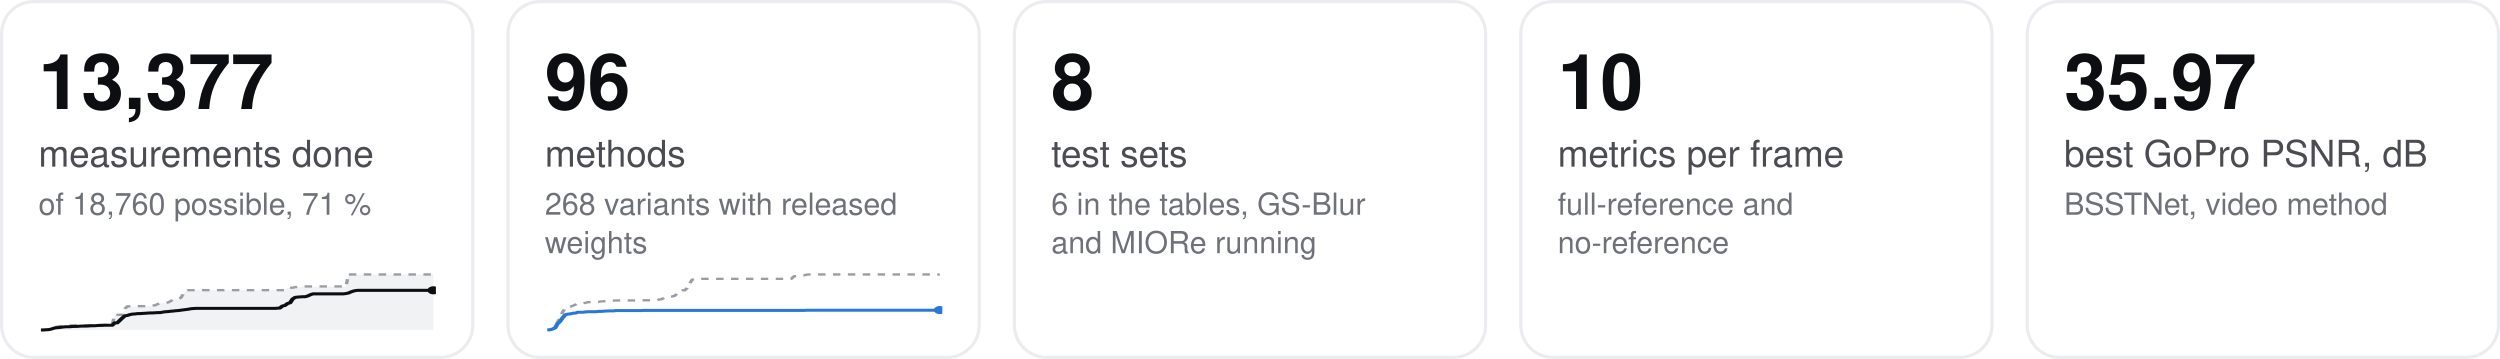
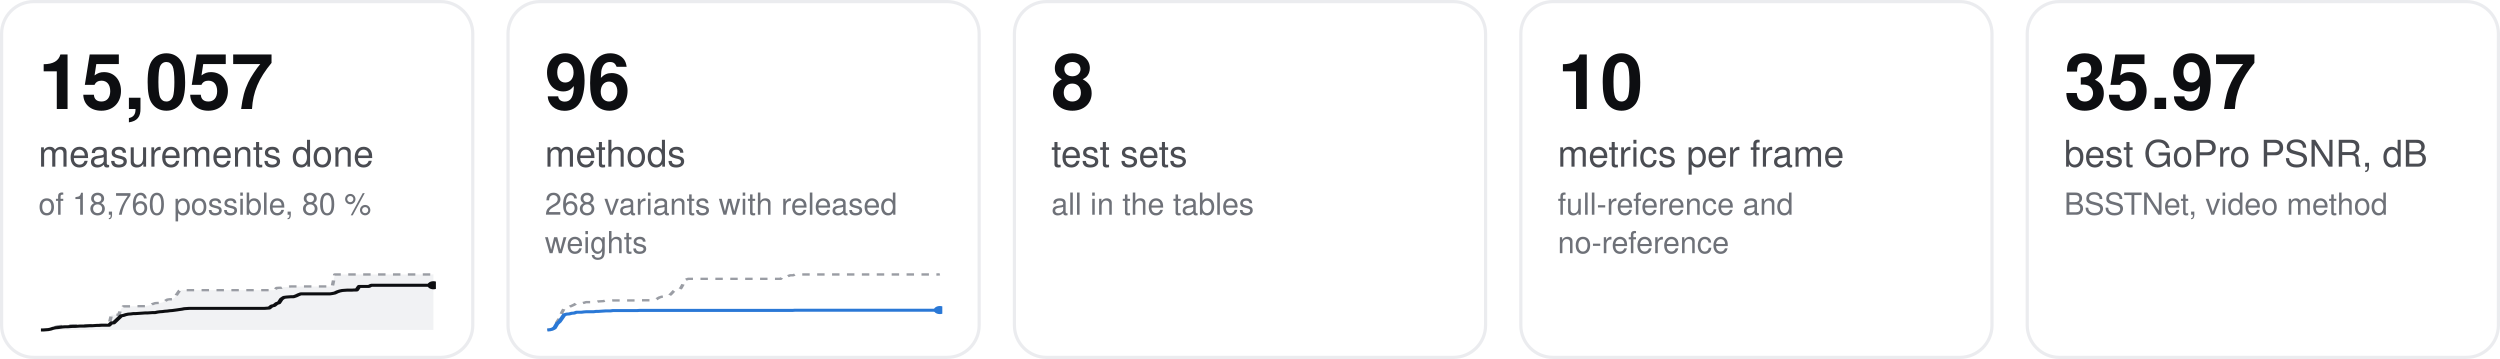
- <svg xmlns="http://www.w3.org/2000/svg" viewBox="0 0 780 112" role="img" aria-label="13,377 of 18,760 measurements done; 96 methods, 268 variants" font-family="Geologica, -apple-system, 'Segoe UI', Helvetica, Arial, sans-serif">
+ <svg xmlns="http://www.w3.org/2000/svg" viewBox="0 0 780 112" role="img" aria-label="15,057 of 18,760 measurements done; 96 methods, 268 variants" font-family="Geologica, -apple-system, 'Segoe UI', Helvetica, Arial, sans-serif">
  <g transform="translate(0 0)">
    <rect x=".5" y=".5" width="147" height="111" rx="10" fill="none" style="stroke:#ebecef" />
-     <text x="12" y="34" font-size="24" font-weight="600" style="fill:#0d0e11">13,377</text>
+     <text x="12" y="34" font-size="24" font-weight="600" style="fill:#0d0e11">15,057</text>
    <text x="12" y="52" font-size="11.5" style="fill:#4a4c52">measurements done</text>
-     <text x="12" y="67" font-size="9.5" style="fill:#6e7178">of 18,760 possible, 71 %</text>
+     <text x="12" y="67" font-size="9.5" style="fill:#6e7178">of 18,760 possible, 80 %</text>
    <g transform="translate(12 84)">
      <svg width="124" height="20" viewBox="0 0 160 38" preserveAspectRatio="none" aria-hidden="true">
-         <polygon points="1.0,36.0 1.0,36.0 2.0,36.0 3.0,35.9 4.1,35.8 5.1,35.2 6.1,34.8 7.1,34.2 8.2,33.8 9.2,33.7 10.2,33.7 11.2,33.6 12.3,33.4 13.3,33.3 14.3,33.3 15.3,33.3 16.4,33.2 17.4,33.2 18.4,33.2 19.4,33.2 20.4,33.2 21.5,33.2 22.5,33.1 23.5,33.1 24.5,33.1 25.6,33.0 26.6,33.0 27.6,33.0 28.6,33.0 29.7,33.0 30.7,27.0 31.7,27.0 32.7,27.0 33.7,27.0 34.8,23.4 35.8,22.0 36.8,22.0 37.8,22.0 38.9,22.0 39.9,21.9 40.9,21.9 41.9,21.9 43.0,21.9 44.0,21.9 45.0,21.9 46.0,21.6 47.1,21.3 48.1,20.6 49.1,20.1 50.1,20.0 51.1,20.0 52.2,19.7 53.2,18.9 54.2,18.0 55.2,17.8 56.3,17.8 57.3,17.0 58.3,14.7 59.3,12.8 60.4,12.4 61.4,12.4 62.4,12.4 63.4,12.4 64.5,12.4 65.5,12.4 66.5,12.4 67.5,12.4 68.5,12.4 69.6,12.4 70.6,12.4 71.6,12.4 72.6,12.4 73.7,12.4 74.7,12.4 75.7,12.4 76.7,12.4 77.8,12.4 78.8,12.4 79.8,12.4 80.8,12.4 81.8,12.4 82.9,12.4 83.9,12.4 84.9,12.4 85.9,12.4 87.0,12.4 88.0,12.4 89.0,12.4 90.0,12.4 91.1,12.4 92.1,12.4 93.1,12.4 94.1,12.4 95.2,12.4 96.2,12.4 97.2,12.4 98.2,12.4 99.2,12.4 100.3,11.1 101.3,11.0 102.3,11.0 103.3,10.6 104.4,10.6 105.4,10.3 106.4,10.2 107.4,10.2 108.5,10.2 109.5,10.2 110.5,10.2 111.5,10.2 112.5,10.2 113.6,10.2 114.6,10.2 115.6,10.2 116.6,10.2 117.7,10.2 118.7,10.2 119.7,10.2 120.7,10.2 121.8,10.2 122.8,10.2 123.8,10.2 124.8,3.1 125.9,3.1 126.9,3.1 127.9,3.1 128.9,3.1 129.9,3.1 131.0,3.1 132.0,3.1 133.0,3.1 134.0,3.1 135.1,3.1 136.1,3.1 137.1,3.1 138.1,3.1 139.2,3.1 140.2,3.1 141.2,3.1 142.2,3.1 143.3,3.1 144.3,3.1 145.3,3.1 146.3,3.1 147.3,3.1 148.4,3.1 149.4,3.1 150.4,3.1 151.4,3.1 152.5,3.1 153.5,3.1 154.5,3.1 155.5,3.1 156.6,3.1 157.6,3.1 158.6,3.1 159.0,3.0 159.0,36.0" style="fill:#f1f2f4" />
-         <polyline points="1.0,36.0 2.0,36.0 3.0,35.9 4.1,35.8 5.1,35.2 6.1,34.8 7.1,34.2 8.2,33.8 9.2,33.7 10.2,33.7 11.2,33.6 12.3,33.4 13.3,33.3 14.3,33.3 15.3,33.3 16.4,33.2 17.4,33.2 18.4,33.2 19.4,33.2 20.4,33.2 21.5,33.2 22.5,33.1 23.5,33.1 24.5,33.1 25.6,33.0 26.6,33.0 27.6,33.0 28.6,33.0 29.7,33.0 30.7,27.0 31.7,27.0 32.7,27.0 33.7,27.0 34.8,23.4 35.8,22.0 36.8,22.0 37.8,22.0 38.9,22.0 39.9,21.9 40.9,21.9 41.9,21.9 43.0,21.9 44.0,21.9 45.0,21.9 46.0,21.6 47.1,21.3 48.1,20.6 49.1,20.1 50.1,20.0 51.1,20.0 52.2,19.7 53.2,18.9 54.2,18.0 55.2,17.8 56.3,17.8 57.3,17.0 58.3,14.7 59.3,12.8 60.4,12.4 61.4,12.4 62.4,12.4 63.4,12.4 64.5,12.4 65.5,12.4 66.5,12.4 67.5,12.4 68.5,12.4 69.6,12.4 70.6,12.4 71.6,12.4 72.6,12.4 73.7,12.4 74.7,12.4 75.7,12.4 76.7,12.4 77.8,12.4 78.8,12.4 79.8,12.4 80.8,12.4 81.8,12.4 82.9,12.4 83.9,12.4 84.9,12.4 85.9,12.4 87.0,12.4 88.0,12.4 89.0,12.4 90.0,12.4 91.1,12.4 92.1,12.4 93.1,12.4 94.1,12.4 95.2,12.4 96.2,12.4 97.2,12.4 98.2,12.4 99.2,12.4 100.3,11.1 101.3,11.0 102.3,11.0 103.3,10.6 104.4,10.6 105.4,10.3 106.4,10.2 107.4,10.2 108.5,10.2 109.5,10.2 110.5,10.2 111.5,10.2 112.5,10.2 113.6,10.2 114.6,10.2 115.6,10.2 116.6,10.2 117.7,10.2 118.7,10.2 119.7,10.2 120.7,10.2 121.8,10.2 122.8,10.2 123.8,10.2 124.8,3.1 125.9,3.1 126.9,3.1 127.9,3.1 128.9,3.1 129.9,3.1 131.0,3.1 132.0,3.1 133.0,3.1 134.0,3.1 135.1,3.1 136.1,3.1 137.1,3.1 138.1,3.1 139.2,3.1 140.2,3.1 141.2,3.1 142.2,3.1 143.3,3.1 144.3,3.1 145.3,3.1 146.3,3.1 147.3,3.1 148.4,3.1 149.4,3.1 150.4,3.1 151.4,3.1 152.5,3.1 153.5,3.1 154.5,3.1 155.5,3.1 156.6,3.1 157.6,3.1 158.6,3.1 159.0,3.0" fill="none" style="stroke:#9a9da4" stroke-width="1.4" stroke-linejoin="round" stroke-dasharray="3 3" />
-         <polyline points="1.0,36.0 2.0,36.0 3.0,35.9 4.1,35.8 5.1,35.5 6.1,35.0 7.1,34.7 8.2,34.6 9.2,34.4 10.2,34.2 11.2,34.1 12.3,34.1 13.3,34.0 14.3,33.9 15.3,33.9 16.4,33.8 17.4,33.7 18.4,33.7 19.4,33.7 20.4,33.6 21.5,33.5 22.5,33.5 23.5,33.4 24.5,33.3 25.6,33.3 26.6,33.2 27.6,33.2 28.6,33.2 29.7,33.2 30.7,31.8 31.7,31.8 32.7,30.4 33.7,29.0 34.8,27.6 35.8,27.4 36.8,26.9 37.8,26.6 38.9,26.5 39.9,26.3 40.9,26.3 41.9,26.2 43.0,26.1 44.0,26.0 45.0,25.9 46.0,25.9 47.1,25.8 48.1,25.7 49.1,25.7 50.1,25.4 51.1,25.2 52.2,25.1 53.2,24.9 54.2,24.8 55.2,24.6 56.3,24.5 57.3,24.3 58.3,24.1 59.3,23.9 60.4,23.7 61.4,23.4 62.4,23.3 63.4,23.2 64.5,23.2 65.5,23.2 66.5,23.2 67.5,23.2 68.5,23.2 69.6,23.2 70.6,23.2 71.6,23.2 72.6,23.2 73.7,23.2 74.7,23.2 75.7,23.2 76.7,23.2 77.8,23.2 78.8,23.2 79.8,23.2 80.8,23.2 81.8,23.2 82.9,23.2 83.9,23.2 84.9,23.2 85.9,23.2 87.0,23.2 88.0,23.2 89.0,23.2 90.0,23.2 91.1,23.2 92.1,23.2 93.1,23.2 94.1,23.2 95.2,23.2 96.2,23.1 97.2,23.0 98.2,21.8 99.2,21.5 100.3,20.3 101.3,19.9 102.3,17.7 103.3,16.7 104.4,16.5 105.4,16.4 106.4,16.3 107.4,16.3 108.5,15.8 109.5,15.1 110.5,14.6 111.5,14.6 112.5,14.6 113.6,14.6 114.6,14.6 115.6,14.6 116.6,14.6 117.7,14.6 118.7,14.6 119.7,14.6 120.7,14.6 121.8,14.6 122.8,14.6 123.8,14.4 124.8,14.1 125.9,13.4 126.9,12.9 127.9,12.6 128.9,12.5 129.9,12.5 131.0,12.5 132.0,12.5 133.0,12.5 134.0,12.5 135.1,12.5 136.1,12.5 137.1,12.5 138.1,12.5 139.2,12.5 140.2,12.5 141.2,12.5 142.2,12.5 143.3,12.5 144.3,12.5 145.3,12.5 146.3,12.5 147.3,12.5 148.4,12.5 149.4,12.5 150.4,12.5 151.4,12.5 152.5,12.5 153.5,12.5 154.5,12.5 155.5,12.5 156.6,12.5 157.6,12.5 158.6,12.5 159.0,12.5" fill="none" style="stroke:#0d0e11" stroke-width="1.8" stroke-linejoin="round" />
-         <circle cx="159.0" cy="12.5" r="2.4" style="fill:#0d0e11" />
+         <polygon points="1.0,36.0 1.0,36.0 2.0,36.0 3.0,35.9 3.9,35.8 4.9,35.2 5.9,34.8 6.9,34.2 7.8,33.8 8.8,33.7 9.8,33.7 10.8,33.6 11.8,33.4 12.7,33.3 13.7,33.3 14.7,33.3 15.7,33.2 16.6,33.2 17.6,33.2 18.6,33.2 19.6,33.2 20.6,33.2 21.5,33.1 22.5,33.1 23.5,33.1 24.5,33.0 25.4,33.0 26.4,33.0 27.4,33.0 28.4,33.0 29.4,27.0 30.3,27.0 31.3,27.0 32.3,27.0 33.3,23.4 34.2,22.0 35.2,22.0 36.2,22.0 37.2,22.0 38.2,21.9 39.1,21.9 40.1,21.9 41.1,21.9 42.1,21.9 43.0,21.9 44.0,21.6 45.0,21.3 46.0,20.6 47.0,20.1 47.9,20.0 48.9,20.0 49.9,19.7 50.9,18.9 51.9,18.0 52.8,17.8 53.8,17.8 54.8,17.0 55.8,14.7 56.7,12.8 57.7,12.4 58.7,12.4 59.7,12.4 60.7,12.4 61.6,12.4 62.6,12.4 63.6,12.4 64.6,12.4 65.5,12.4 66.5,12.4 67.5,12.4 68.5,12.4 69.5,12.4 70.4,12.4 71.4,12.4 72.4,12.4 73.4,12.4 74.3,12.4 75.3,12.4 76.3,12.4 77.3,12.4 78.3,12.4 79.2,12.4 80.2,12.4 81.2,12.4 82.2,12.4 83.1,12.4 84.1,12.4 85.1,12.4 86.1,12.4 87.1,12.4 88.0,12.4 89.0,12.4 90.0,12.4 91.0,12.4 91.9,12.4 92.9,12.4 93.9,12.4 94.9,12.4 95.9,11.1 96.8,11.0 97.8,11.0 98.8,10.6 99.8,10.6 100.7,10.3 101.7,10.2 102.7,10.2 103.7,10.2 104.7,10.2 105.6,10.2 106.6,10.2 107.6,10.2 108.6,10.2 109.5,10.2 110.5,10.2 111.5,10.2 112.5,10.2 113.5,10.2 114.4,10.2 115.4,10.2 116.4,10.2 117.4,10.2 118.3,10.2 119.3,3.1 120.3,3.1 121.3,3.1 122.3,3.1 123.2,3.1 124.2,3.1 125.2,3.1 126.2,3.1 127.1,3.1 128.1,3.1 129.1,3.1 130.1,3.1 131.1,3.1 132.0,3.1 133.0,3.1 134.0,3.1 135.0,3.1 136.0,3.1 136.9,3.1 137.9,3.1 138.9,3.1 139.9,3.1 140.8,3.1 141.8,3.1 142.8,3.1 143.8,3.1 144.8,3.1 145.7,3.1 146.7,3.1 147.7,3.1 148.7,3.1 149.6,3.1 150.6,3.1 151.6,3.1 152.6,3.1 153.6,3.1 154.5,3.1 155.5,3.1 156.5,3.1 157.5,3.1 158.4,3.1 159.0,3.0 159.0,36.0" style="fill:#f1f2f4" />
+         <polyline points="1.0,36.0 2.0,36.0 3.0,35.9 3.9,35.8 4.9,35.2 5.9,34.8 6.9,34.2 7.8,33.8 8.8,33.7 9.8,33.7 10.8,33.6 11.8,33.4 12.7,33.3 13.7,33.3 14.7,33.3 15.7,33.2 16.6,33.2 17.6,33.2 18.6,33.2 19.6,33.2 20.6,33.2 21.5,33.1 22.5,33.1 23.5,33.1 24.5,33.0 25.4,33.0 26.4,33.0 27.4,33.0 28.4,33.0 29.4,27.0 30.3,27.0 31.3,27.0 32.3,27.0 33.3,23.4 34.2,22.0 35.2,22.0 36.2,22.0 37.2,22.0 38.2,21.9 39.1,21.9 40.1,21.9 41.1,21.9 42.1,21.9 43.0,21.9 44.0,21.6 45.0,21.3 46.0,20.6 47.0,20.1 47.9,20.0 48.9,20.0 49.9,19.7 50.9,18.9 51.9,18.0 52.8,17.8 53.8,17.8 54.8,17.0 55.8,14.7 56.7,12.8 57.7,12.4 58.7,12.4 59.7,12.4 60.7,12.4 61.6,12.4 62.6,12.4 63.6,12.4 64.6,12.4 65.5,12.4 66.5,12.4 67.5,12.4 68.5,12.4 69.5,12.4 70.4,12.4 71.4,12.4 72.4,12.4 73.4,12.4 74.3,12.4 75.3,12.4 76.3,12.4 77.3,12.4 78.3,12.4 79.2,12.4 80.2,12.4 81.2,12.4 82.2,12.4 83.1,12.4 84.1,12.4 85.1,12.4 86.1,12.4 87.1,12.4 88.0,12.4 89.0,12.4 90.0,12.4 91.0,12.4 91.9,12.4 92.9,12.4 93.9,12.4 94.9,12.4 95.9,11.1 96.8,11.0 97.8,11.0 98.8,10.6 99.8,10.6 100.7,10.3 101.7,10.2 102.7,10.2 103.7,10.2 104.7,10.2 105.6,10.2 106.6,10.2 107.6,10.2 108.6,10.2 109.5,10.2 110.5,10.2 111.5,10.2 112.5,10.2 113.5,10.2 114.4,10.2 115.4,10.2 116.4,10.2 117.4,10.2 118.3,10.2 119.3,3.1 120.3,3.1 121.3,3.1 122.3,3.1 123.2,3.1 124.2,3.1 125.2,3.1 126.2,3.1 127.1,3.1 128.1,3.1 129.1,3.1 130.1,3.1 131.1,3.1 132.0,3.1 133.0,3.1 134.0,3.1 135.0,3.1 136.0,3.1 136.9,3.1 137.9,3.1 138.9,3.1 139.9,3.1 140.8,3.1 141.8,3.1 142.8,3.1 143.8,3.1 144.8,3.1 145.7,3.1 146.7,3.1 147.7,3.1 148.7,3.1 149.6,3.1 150.6,3.1 151.6,3.1 152.6,3.1 153.6,3.1 154.5,3.1 155.5,3.1 156.5,3.1 157.5,3.1 158.4,3.1 159.0,3.0" fill="none" style="stroke:#9a9da4" stroke-width="1.4" stroke-linejoin="round" stroke-dasharray="3 3" />
+         <polyline points="1.0,36.0 2.0,36.0 3.0,35.9 3.9,35.8 4.9,35.5 5.9,35.0 6.9,34.7 7.8,34.6 8.8,34.4 9.8,34.2 10.8,34.1 11.8,34.1 12.7,34.0 13.7,33.9 14.7,33.9 15.7,33.8 16.6,33.7 17.6,33.7 18.6,33.7 19.6,33.6 20.6,33.5 21.5,33.5 22.5,33.4 23.5,33.3 24.5,33.3 25.4,33.2 26.4,33.2 27.4,33.2 28.4,33.2 29.4,31.8 30.3,31.8 31.3,30.4 32.3,29.0 33.3,27.6 34.2,27.4 35.2,26.9 36.2,26.6 37.2,26.5 38.2,26.3 39.1,26.3 40.1,26.2 41.1,26.1 42.1,26.0 43.0,25.9 44.0,25.9 45.0,25.8 46.0,25.7 47.0,25.7 47.9,25.4 48.9,25.2 49.9,25.1 50.9,24.9 51.9,24.8 52.8,24.6 53.8,24.5 54.8,24.3 55.8,24.1 56.7,23.9 57.7,23.7 58.7,23.4 59.7,23.3 60.7,23.2 61.6,23.2 62.6,23.2 63.6,23.2 64.6,23.2 65.5,23.2 66.5,23.2 67.5,23.2 68.5,23.2 69.5,23.2 70.4,23.2 71.4,23.2 72.4,23.2 73.4,23.2 74.3,23.2 75.3,23.2 76.3,23.2 77.3,23.2 78.3,23.2 79.2,23.2 80.2,23.2 81.2,23.2 82.2,23.2 83.1,23.2 84.1,23.2 85.1,23.2 86.1,23.2 87.1,23.2 88.0,23.2 89.0,23.2 90.0,23.2 91.0,23.2 91.9,23.1 92.9,23.0 93.9,21.8 94.9,21.5 95.9,20.3 96.8,19.9 97.8,17.7 98.8,16.7 99.8,16.5 100.7,16.4 101.7,16.3 102.7,16.3 103.7,15.8 104.7,15.1 105.6,14.6 106.6,14.6 107.6,14.6 108.6,14.6 109.5,14.6 110.5,14.6 111.5,14.6 112.5,14.6 113.5,14.6 114.4,14.6 115.4,14.6 116.4,14.6 117.4,14.6 118.3,14.4 119.3,14.1 120.3,13.4 121.3,12.9 122.3,12.6 123.2,12.5 124.2,12.4 125.2,12.4 126.2,12.4 127.1,12.3 128.1,12.3 129.1,10.2 130.1,10.2 131.1,10.2 132.0,10.2 133.0,10.2 134.0,9.5 135.0,9.5 136.0,9.5 136.9,9.5 137.9,9.5 138.9,9.5 139.9,9.5 140.8,9.5 141.8,9.5 142.8,9.5 143.8,9.5 144.8,9.5 145.7,9.5 146.7,9.5 147.7,9.5 148.7,9.5 149.6,9.5 150.6,9.5 151.6,9.5 152.6,9.5 153.6,9.5 154.5,9.5 155.5,9.5 156.5,9.5 157.5,9.5 158.4,9.5 159.0,9.5" fill="none" style="stroke:#0d0e11" stroke-width="1.8" stroke-linejoin="round" />
+         <circle cx="159.0" cy="9.5" r="2.4" style="fill:#0d0e11" />
      </svg>
    </g>
  </g>
  <g transform="translate(158 0)">
    <rect x=".5" y=".5" width="147" height="111" rx="10" fill="none" style="stroke:#ebecef" />
    <text x="12" y="34" font-size="24" font-weight="600" style="fill:#0d0e11">96</text>
    <text x="12" y="52" font-size="11.5" style="fill:#4a4c52">methods</text>
    <text x="12" y="67" font-size="9.5" style="fill:#6e7178">268 variants with released</text>
    <text x="12" y="79" font-size="9.5" style="fill:#6e7178">weights</text>
    <g transform="translate(12 84)">
      <svg width="124" height="20" viewBox="0 0 160 38" preserveAspectRatio="none" aria-hidden="true">
-         <polyline points="1.0,36.0 2.0,35.9 3.0,35.5 4.1,34.8 5.1,31.3 6.1,29.0 7.1,25.5 8.2,23.1 9.2,22.5 10.2,22.3 11.2,21.7 12.3,21.0 13.3,20.2 14.3,20.2 15.3,20.2 16.4,19.9 17.4,19.5 18.4,19.5 19.4,19.5 20.4,19.5 21.5,19.4 22.5,19.1 23.5,19.0 24.5,18.9 25.6,18.6 26.6,18.6 27.6,18.6 28.6,18.5 29.7,18.5 30.7,18.5 31.7,18.5 32.7,18.5 33.7,18.5 34.8,18.5 35.8,18.5 36.8,18.5 37.8,18.5 38.9,18.5 39.9,18.4 40.9,18.4 41.9,18.4 43.0,18.4 44.0,18.4 45.0,18.4 46.0,18.0 47.1,17.7 48.1,16.8 49.1,16.3 50.1,16.2 51.1,16.2 52.2,15.8 53.2,14.5 54.2,12.9 55.2,12.5 56.3,12.5 57.3,11.1 58.3,8.4 59.3,6.2 60.4,5.7 61.4,5.7 62.4,5.7 63.4,5.7 64.5,5.7 65.5,5.7 66.5,5.7 67.5,5.7 68.5,5.7 69.6,5.7 70.6,5.7 71.6,5.7 72.6,5.7 73.7,5.7 74.7,5.7 75.7,5.7 76.7,5.7 77.8,5.7 78.8,5.7 79.8,5.7 80.8,5.7 81.8,5.7 82.9,5.7 83.9,5.7 84.9,5.7 85.9,5.7 87.0,5.7 88.0,5.7 89.0,5.7 90.0,5.7 91.1,5.7 92.1,5.7 93.1,5.7 94.1,5.7 95.2,5.7 96.2,5.7 97.2,5.7 98.2,5.7 99.2,5.7 100.3,4.2 101.3,4.1 102.3,4.1 103.3,3.6 104.4,3.6 105.4,3.2 106.4,3.1 107.4,3.1 108.5,3.1 109.5,3.1 110.5,3.1 111.5,3.1 112.5,3.1 113.6,3.1 114.6,3.1 115.6,3.1 116.6,3.1 117.7,3.1 118.7,3.1 119.7,3.1 120.7,3.1 121.8,3.1 122.8,3.1 123.8,3.1 124.8,3.1 125.9,3.1 126.9,3.1 127.9,3.1 128.9,3.1 129.9,3.1 131.0,3.1 132.0,3.1 133.0,3.1 134.0,3.1 135.1,3.1 136.1,3.1 137.1,3.1 138.1,3.1 139.2,3.1 140.2,3.1 141.2,3.1 142.2,3.1 143.3,3.1 144.3,3.1 145.3,3.1 146.3,3.1 147.3,3.1 148.4,3.1 149.4,3.1 150.4,3.1 151.4,3.1 152.5,3.1 153.5,3.1 154.5,3.1 155.5,3.1 156.6,3.1 157.6,3.1 158.6,3.1 159.0,3.0" fill="none" style="stroke:#9a9da4" stroke-width="1.4" stroke-linejoin="round" stroke-dasharray="3 3" />
-         <polyline points="1.0,36.0 2.0,35.9 3.0,35.5 4.1,34.8 5.1,32.3 6.1,31.0 7.1,28.9 8.2,27.0 9.2,26.6 10.2,26.5 11.2,26.1 12.3,26.0 13.3,25.5 14.3,25.5 15.3,25.5 16.4,25.3 17.4,25.2 18.4,25.2 19.4,25.2 20.4,25.2 21.5,25.0 22.5,25.0 23.5,24.9 24.5,24.8 25.6,24.7 26.6,24.7 27.6,24.7 28.6,24.5 29.7,24.5 30.7,24.5 31.7,24.5 32.7,24.5 33.7,24.5 34.8,24.5 35.8,24.5 36.8,24.5 37.8,24.5 38.9,24.5 39.9,24.4 40.9,24.4 41.9,24.4 43.0,24.4 44.0,24.4 45.0,24.4 46.0,24.4 47.1,24.4 48.1,24.4 49.1,24.4 50.1,24.4 51.1,24.4 52.2,24.4 53.2,24.4 54.2,24.4 55.2,24.4 56.3,24.4 57.3,24.4 58.3,24.4 59.3,24.4 60.4,24.4 61.4,24.4 62.4,24.4 63.4,24.4 64.5,24.4 65.5,24.4 66.5,24.4 67.5,24.4 68.5,24.4 69.6,24.4 70.6,24.4 71.6,24.4 72.6,24.4 73.7,24.4 74.7,24.4 75.7,24.4 76.7,24.4 77.8,24.4 78.8,24.4 79.8,24.4 80.8,24.4 81.8,24.4 82.9,24.4 83.9,24.4 84.9,24.4 85.9,24.4 87.0,24.4 88.0,24.4 89.0,24.4 90.0,24.4 91.1,24.4 92.1,24.4 93.1,24.4 94.1,24.4 95.2,24.4 96.2,24.4 97.2,24.4 98.2,24.4 99.2,24.4 100.3,24.4 101.3,24.4 102.3,24.4 103.3,24.4 104.4,24.4 105.4,24.3 106.4,24.3 107.4,24.3 108.5,24.3 109.5,24.3 110.5,24.3 111.5,24.3 112.5,24.3 113.6,24.3 114.6,24.3 115.6,24.3 116.6,24.3 117.7,24.3 118.7,24.3 119.7,24.3 120.7,24.3 121.8,24.3 122.8,24.3 123.8,24.3 124.8,24.3 125.9,24.3 126.9,24.3 127.9,24.3 128.9,24.3 129.9,24.3 131.0,24.3 132.0,24.3 133.0,24.3 134.0,24.3 135.1,24.3 136.1,24.3 137.1,24.3 138.1,24.3 139.2,24.3 140.2,24.3 141.2,24.3 142.2,24.3 143.3,24.3 144.3,24.3 145.3,24.3 146.3,24.3 147.3,24.3 148.4,24.3 149.4,24.3 150.4,24.3 151.4,24.3 152.5,24.3 153.5,24.3 154.5,24.3 155.5,24.3 156.6,24.3 157.6,24.3 158.6,24.3 159.0,24.2" fill="none" style="stroke:#2a78d6" stroke-width="1.8" stroke-linejoin="round" />
+         <polyline points="1.0,36.0 2.0,35.9 3.0,35.5 3.9,34.8 4.9,31.3 5.9,29.0 6.9,25.5 7.8,23.1 8.8,22.5 9.8,22.3 10.8,21.7 11.8,21.0 12.7,20.2 13.7,20.2 14.7,20.2 15.7,19.9 16.6,19.5 17.6,19.5 18.6,19.5 19.6,19.5 20.6,19.4 21.5,19.1 22.5,19.0 23.5,18.9 24.5,18.6 25.4,18.6 26.4,18.6 27.4,18.5 28.4,18.5 29.4,18.5 30.3,18.5 31.3,18.5 32.3,18.5 33.3,18.5 34.2,18.5 35.2,18.5 36.2,18.5 37.2,18.5 38.2,18.4 39.1,18.4 40.1,18.4 41.1,18.4 42.1,18.4 43.0,18.4 44.0,18.0 45.0,17.7 46.0,16.8 47.0,16.3 47.9,16.2 48.9,16.2 49.9,15.8 50.9,14.5 51.9,12.9 52.8,12.5 53.8,12.5 54.8,11.1 55.8,8.4 56.7,6.2 57.7,5.7 58.7,5.7 59.7,5.7 60.7,5.7 61.6,5.7 62.6,5.7 63.6,5.7 64.6,5.7 65.5,5.7 66.5,5.7 67.5,5.7 68.5,5.7 69.5,5.7 70.4,5.7 71.4,5.7 72.4,5.7 73.4,5.7 74.3,5.7 75.3,5.7 76.3,5.7 77.3,5.7 78.3,5.7 79.2,5.7 80.2,5.7 81.2,5.7 82.2,5.7 83.1,5.7 84.1,5.7 85.1,5.7 86.1,5.7 87.1,5.7 88.0,5.7 89.0,5.7 90.0,5.7 91.0,5.7 91.9,5.7 92.9,5.7 93.9,5.7 94.9,5.7 95.9,4.2 96.8,4.1 97.8,4.1 98.8,3.6 99.8,3.6 100.7,3.2 101.7,3.1 102.7,3.1 103.7,3.1 104.7,3.1 105.6,3.1 106.6,3.1 107.6,3.1 108.6,3.1 109.5,3.1 110.5,3.1 111.5,3.1 112.5,3.1 113.5,3.1 114.4,3.1 115.4,3.1 116.4,3.1 117.4,3.1 118.3,3.1 119.3,3.1 120.3,3.1 121.3,3.1 122.3,3.1 123.2,3.1 124.2,3.1 125.2,3.1 126.2,3.1 127.1,3.1 128.1,3.1 129.1,3.1 130.1,3.1 131.1,3.1 132.0,3.1 133.0,3.1 134.0,3.1 135.0,3.1 136.0,3.1 136.9,3.1 137.9,3.1 138.9,3.1 139.9,3.1 140.8,3.1 141.8,3.1 142.8,3.1 143.8,3.1 144.8,3.1 145.7,3.1 146.7,3.1 147.7,3.1 148.7,3.1 149.6,3.1 150.6,3.1 151.6,3.1 152.6,3.1 153.6,3.1 154.5,3.1 155.5,3.1 156.5,3.1 157.5,3.1 158.4,3.1 159.0,3.0" fill="none" style="stroke:#9a9da4" stroke-width="1.4" stroke-linejoin="round" stroke-dasharray="3 3" />
+         <polyline points="1.0,36.0 2.0,35.9 3.0,35.5 3.9,34.8 4.9,32.3 5.9,31.0 6.9,28.9 7.8,27.0 8.8,26.6 9.8,26.5 10.8,26.1 11.8,26.0 12.7,25.5 13.7,25.5 14.7,25.5 15.7,25.3 16.6,25.2 17.6,25.2 18.6,25.2 19.6,25.2 20.6,25.0 21.5,25.0 22.5,24.9 23.5,24.8 24.5,24.7 25.4,24.7 26.4,24.7 27.4,24.5 28.4,24.5 29.4,24.5 30.3,24.5 31.3,24.5 32.3,24.5 33.3,24.5 34.2,24.5 35.2,24.5 36.2,24.5 37.2,24.5 38.2,24.4 39.1,24.4 40.1,24.4 41.1,24.4 42.1,24.4 43.0,24.4 44.0,24.4 45.0,24.4 46.0,24.4 47.0,24.4 47.9,24.4 48.9,24.4 49.9,24.4 50.9,24.4 51.9,24.4 52.8,24.4 53.8,24.4 54.8,24.4 55.8,24.4 56.7,24.4 57.7,24.4 58.7,24.4 59.7,24.4 60.7,24.4 61.6,24.4 62.6,24.4 63.6,24.4 64.6,24.4 65.5,24.4 66.5,24.4 67.5,24.4 68.5,24.4 69.5,24.4 70.4,24.4 71.4,24.4 72.4,24.4 73.4,24.4 74.3,24.4 75.3,24.4 76.3,24.4 77.3,24.4 78.3,24.4 79.2,24.4 80.2,24.4 81.2,24.4 82.2,24.4 83.1,24.4 84.1,24.4 85.1,24.4 86.1,24.4 87.1,24.4 88.0,24.4 89.0,24.4 90.0,24.4 91.0,24.4 91.9,24.4 92.9,24.4 93.9,24.4 94.9,24.4 95.9,24.4 96.8,24.4 97.8,24.4 98.8,24.4 99.8,24.4 100.7,24.3 101.7,24.3 102.7,24.3 103.7,24.3 104.7,24.3 105.6,24.3 106.6,24.3 107.6,24.3 108.6,24.3 109.5,24.3 110.5,24.3 111.5,24.3 112.5,24.3 113.5,24.3 114.4,24.3 115.4,24.3 116.4,24.3 117.4,24.3 118.3,24.3 119.3,24.3 120.3,24.3 121.3,24.3 122.3,24.3 123.2,24.3 124.2,24.3 125.2,24.3 126.2,24.3 127.1,24.3 128.1,24.3 129.1,24.3 130.1,24.3 131.1,24.3 132.0,24.3 133.0,24.3 134.0,24.3 135.0,24.3 136.0,24.3 136.9,24.3 137.9,24.3 138.9,24.3 139.9,24.3 140.8,24.3 141.8,24.3 142.8,24.3 143.8,24.3 144.8,24.3 145.7,24.3 146.7,24.3 147.7,24.3 148.7,24.3 149.6,24.3 150.6,24.3 151.6,24.3 152.6,24.3 153.6,24.3 154.5,24.3 155.5,24.3 156.5,24.3 157.5,24.3 158.4,24.3 159.0,24.2" fill="none" style="stroke:#2a78d6" stroke-width="1.8" stroke-linejoin="round" />
        <circle cx="159.0" cy="24.2" r="2.4" style="fill:#2a78d6" />
      </svg>
    </g>
  </g>
  <g transform="translate(316 0)">
    <rect x=".5" y=".5" width="147" height="111" rx="10" fill="none" style="stroke:#ebecef" />
    <text x="12" y="34" font-size="24" font-weight="600" style="fill:#0d0e11">8</text>
    <text x="12" y="52" font-size="11.5" style="fill:#4a4c52">test sets</text>
-     <text x="12" y="67" font-size="9.5" style="fill:#6e7178">6 in the tables, GS-Blur</text>
-     <text x="12" y="79" font-size="9.5" style="fill:#6e7178">and MIORe running</text>
+     <text x="12" y="67" font-size="9.5" style="fill:#6e7178">all in the tables</text>
  </g>
  <g transform="translate(474 0)">
    <rect x=".5" y=".5" width="147" height="111" rx="10" fill="none" style="stroke:#ebecef" />
    <text x="12" y="34" font-size="24" font-weight="600" style="fill:#0d0e11">10</text>
    <text x="12" y="52" font-size="11.5" style="fill:#4a4c52">metrics per frame</text>
    <text x="12" y="67" font-size="9.5" style="fill:#6e7178">full-reference and</text>
    <text x="12" y="79" font-size="9.5" style="fill:#6e7178">no-reference</text>
  </g>
  <g transform="translate(632 0)">
    <rect x=".5" y=".5" width="147" height="111" rx="10" fill="none" style="stroke:#ebecef" />
    <text x="12" y="34" font-size="24" font-weight="600" style="fill:#0d0e11">35.97</text>
    <text x="12" y="52" font-size="11.5" style="fill:#4a4c52">best GoPro PSNR, dB</text>
    <text x="12" y="67" font-size="9.5" style="fill:#6e7178">BSSTNet, video method</text>
  </g>
</svg>
